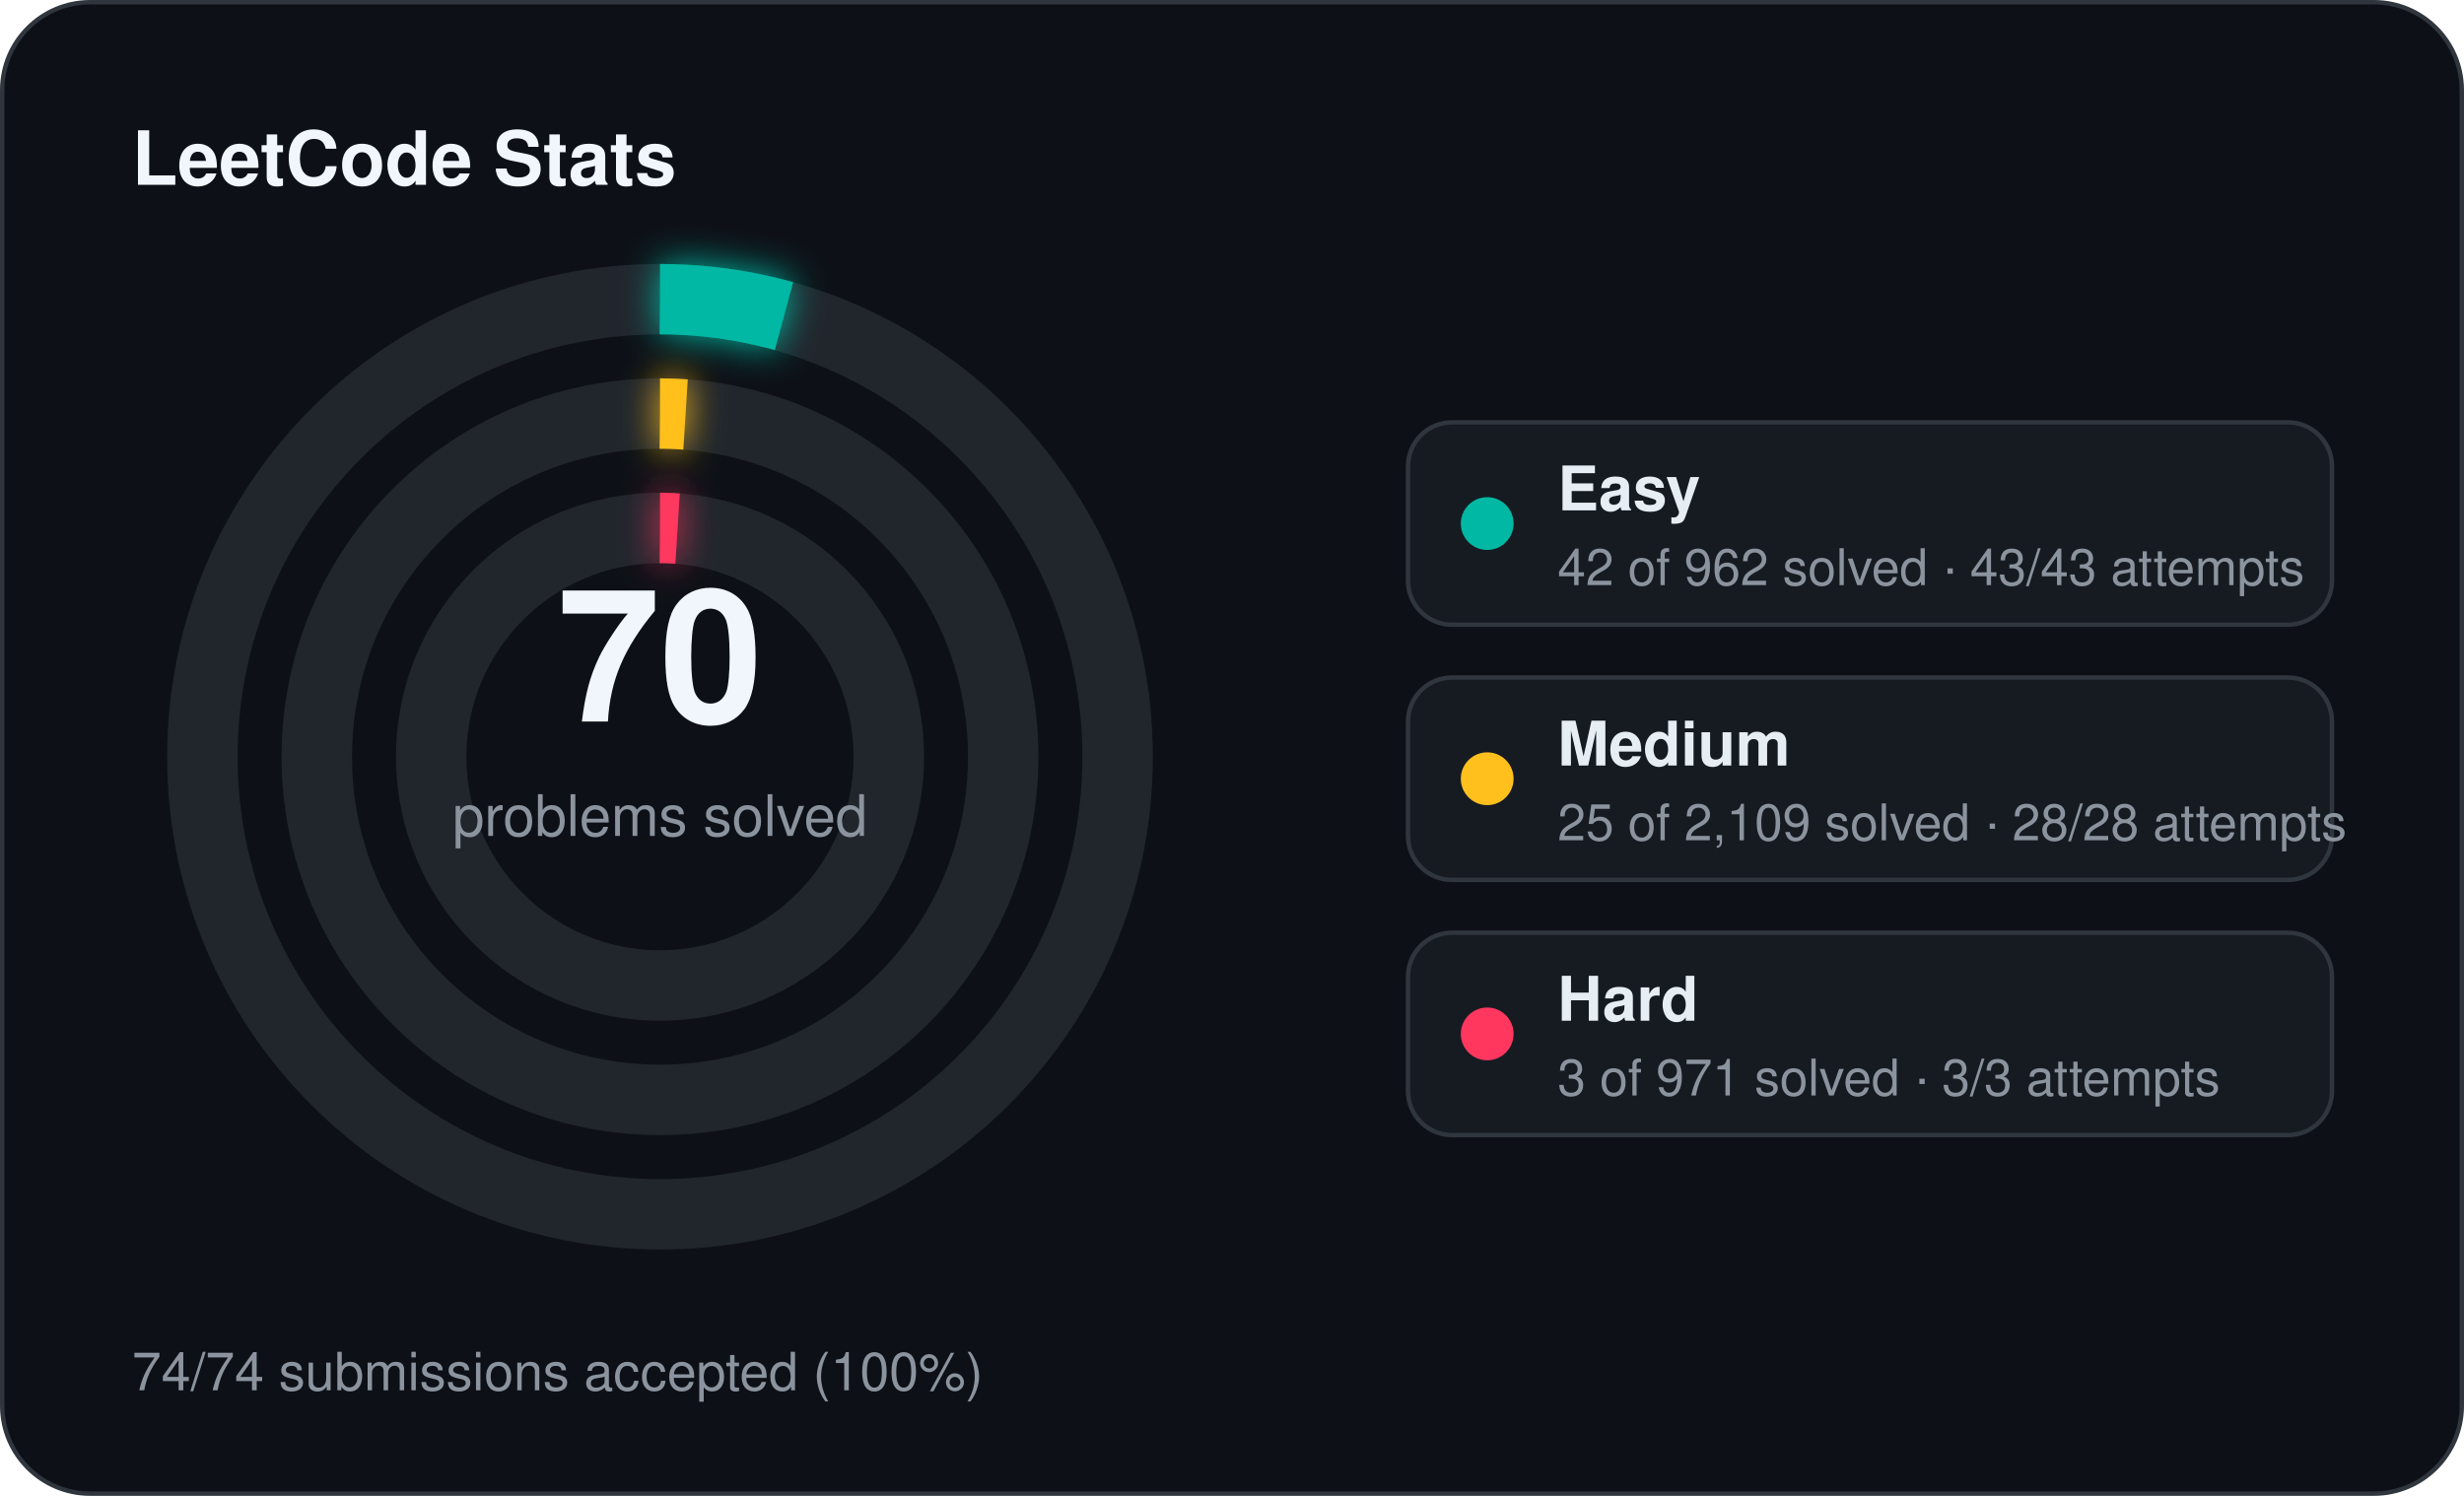
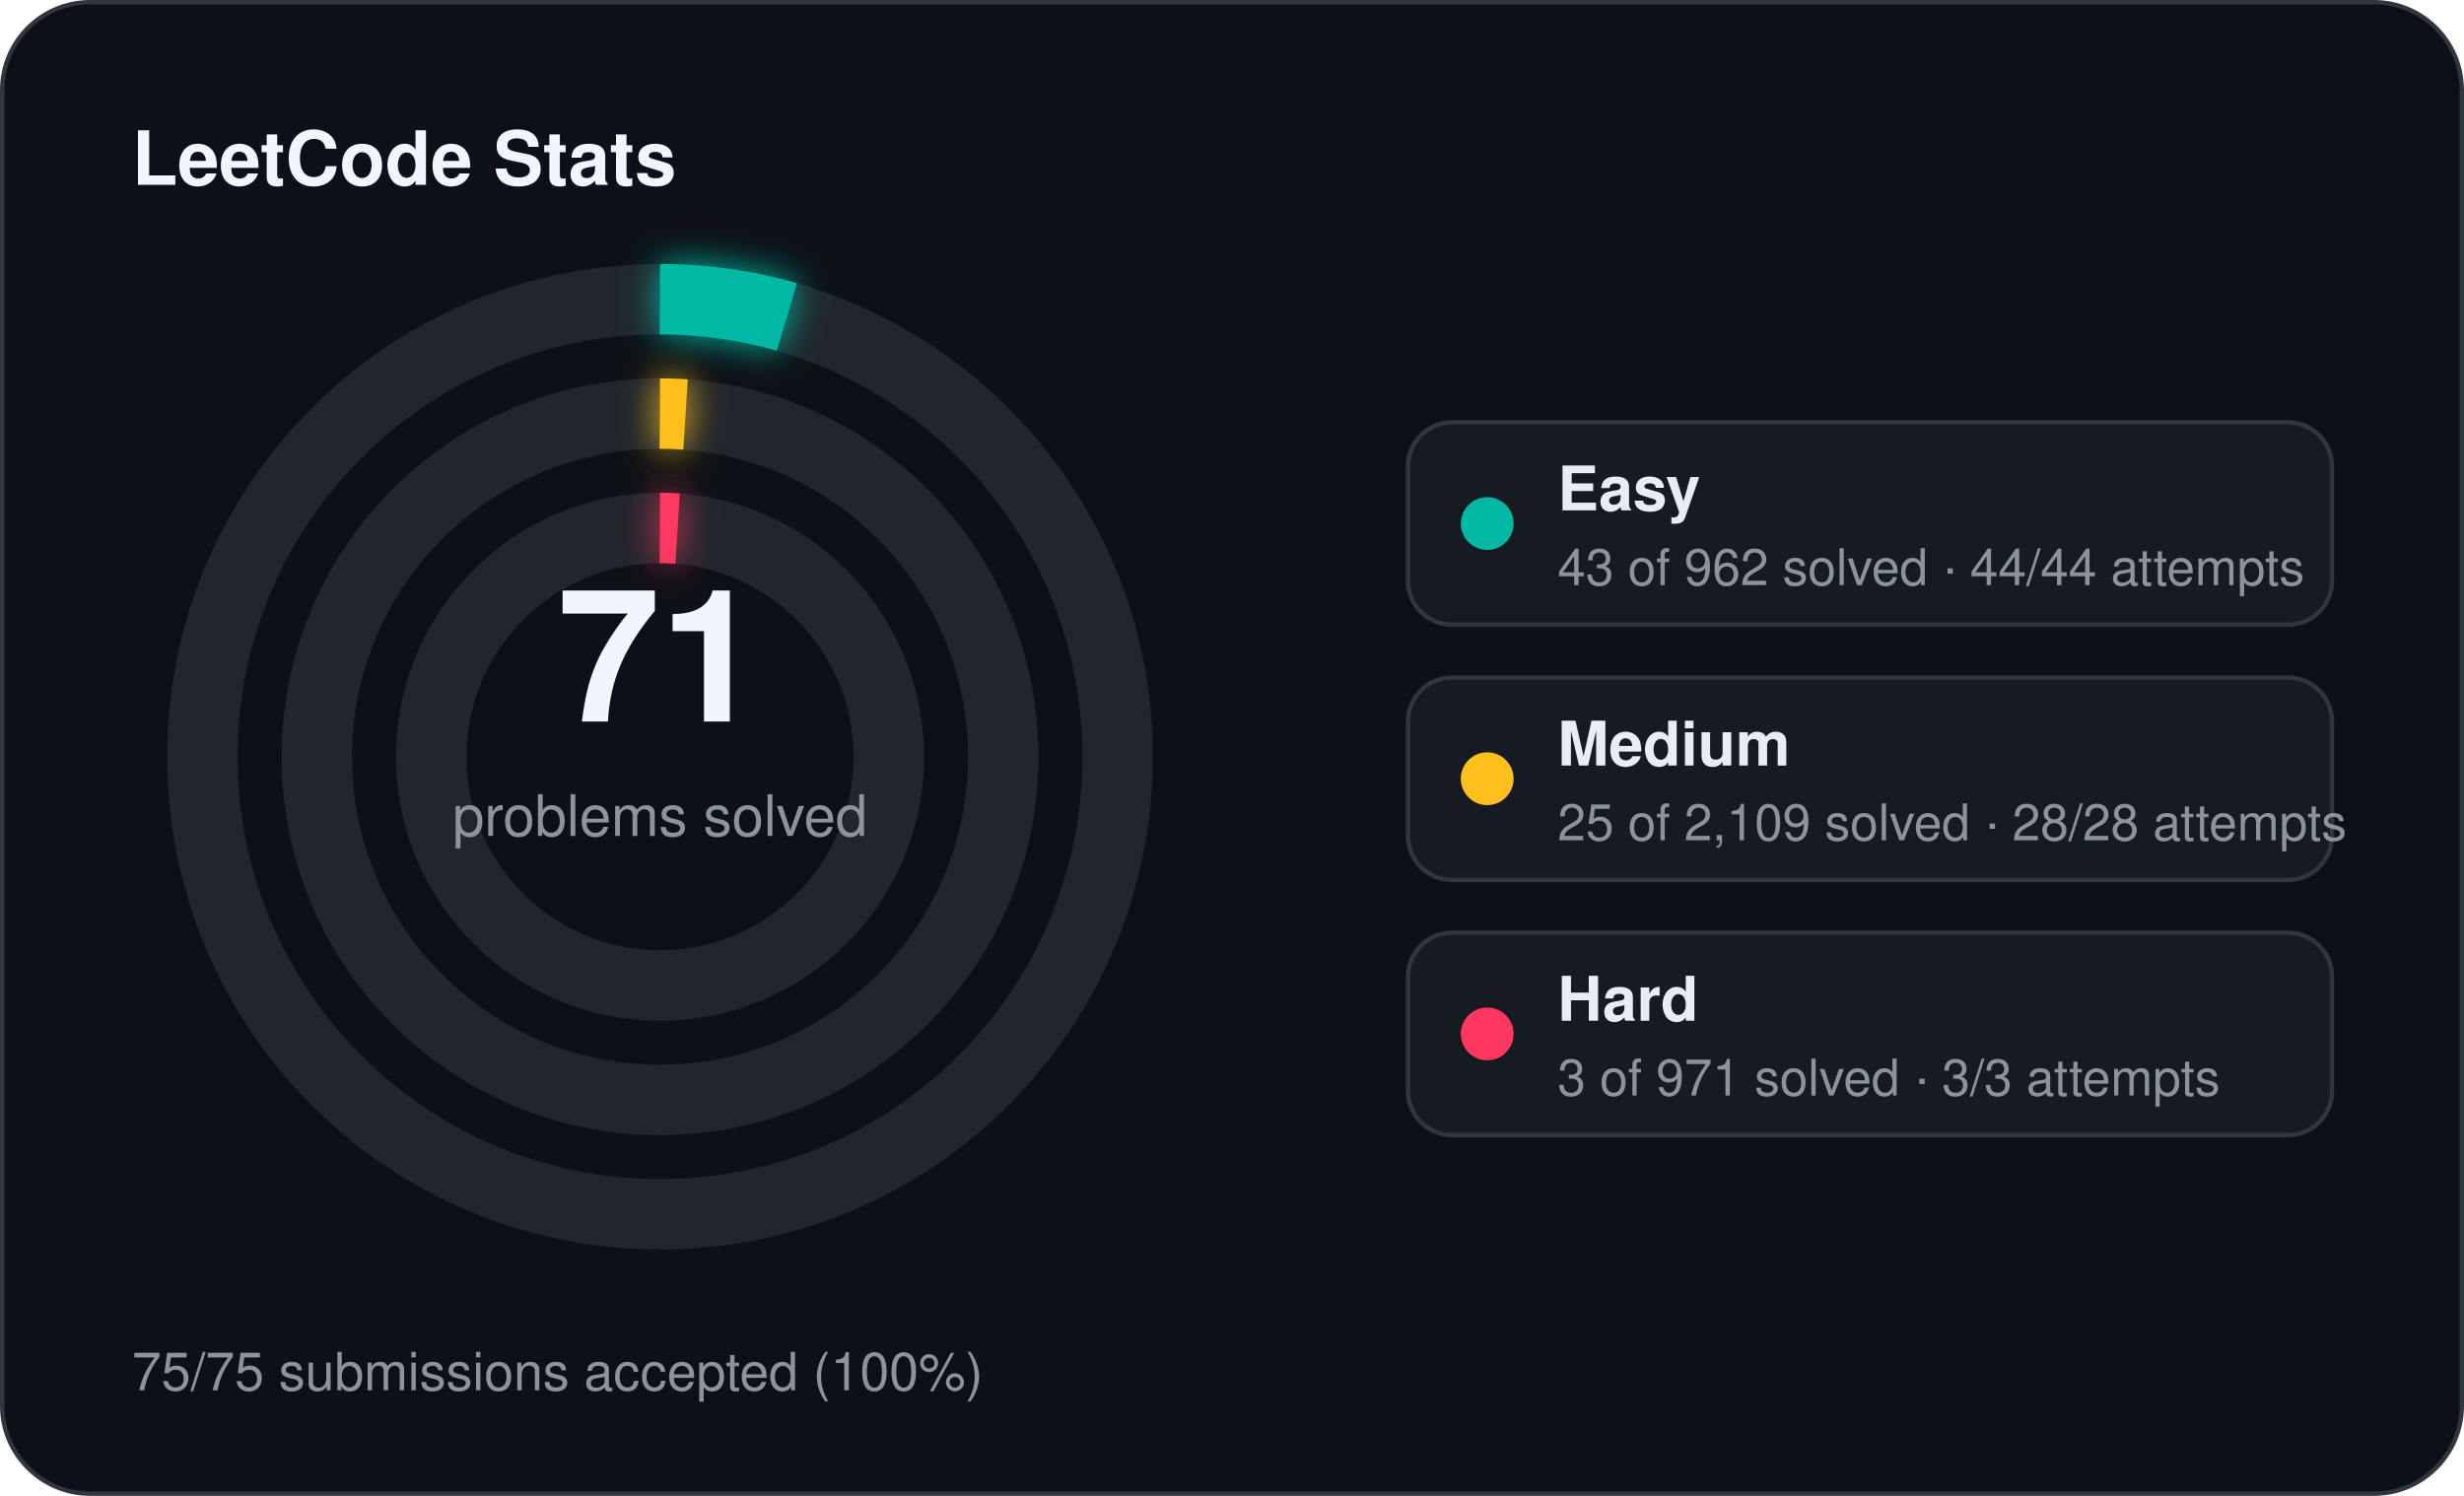
<svg xmlns="http://www.w3.org/2000/svg" width="560" height="340" viewBox="0 0 560 340">
  <defs>
    <filter id="stats-glow" x="-60%" y="-60%" width="220%" height="220%">
      <feGaussianBlur stdDeviation="4" result="blur" />
      <feMerge>
        <feMergeNode in="blur" />
        <feMergeNode in="SourceGraphic" />
      </feMerge>
    </filter>
  </defs>
  <rect x="0.5" y="0.5" width="559" height="339" rx="20" fill="#0d1117" stroke="#30363d" stroke-width="1" />
  <text x="30" y="42" fill="#f0f6fc" font-family="Segoe UI, Helvetica, Arial, sans-serif" font-size="17" font-weight="700">LeetCode Stats</text>
  <circle cx="150" cy="172" r="104" fill="none" stroke="#21262d" stroke-width="16" />
-   <circle cx="150" cy="172" r="104" fill="none" stroke="#00b8a3" stroke-width="16" stroke-linecap="butt" stroke-dasharray="28.53 653.45" transform="rotate(-90 150 172)" filter="url(#stats-glow)" />
+   <circle cx="150" cy="172" r="104" fill="none" stroke="#00b8a3" stroke-width="16" stroke-linecap="butt" stroke-dasharray="29.21 653.45" transform="rotate(-90 150 172)" filter="url(#stats-glow)" />
  <circle cx="150" cy="172" r="78" fill="none" stroke="#21262d" stroke-width="16" />
  <circle cx="150" cy="172" r="78" fill="none" stroke="#ffc01e" stroke-width="16" stroke-linecap="butt" stroke-dasharray="5.81 490.09" transform="rotate(-90 150 172)" filter="url(#stats-glow)" />
  <circle cx="150" cy="172" r="52" fill="none" stroke="#21262d" stroke-width="16" />
  <circle cx="150" cy="172" r="52" fill="none" stroke="#ff375f" stroke-width="16" stroke-linecap="butt" stroke-dasharray="4.00 326.73" transform="rotate(-90 150 172)" filter="url(#stats-glow)" />
-   <text x="150" y="164" text-anchor="middle" fill="#f0f6fc" font-family="Segoe UI, Helvetica, Arial, sans-serif" font-size="42" font-weight="700">70</text>
+   <text x="150" y="164" text-anchor="middle" fill="#f0f6fc" font-family="Segoe UI, Helvetica, Arial, sans-serif" font-size="42" font-weight="700">71</text>
  <text x="150" y="190" text-anchor="middle" fill="#8b949e" font-family="Segoe UI, Helvetica, Arial, sans-serif" font-size="13">problems solved</text>
  <rect x="320" y="96" width="210" height="46" rx="10" fill="#161b22" stroke="#30363d" stroke-width="1" />
  <circle cx="338" cy="119" r="6" fill="#00b8a3" />
  <text x="354" y="116" fill="#e6edf3" font-family="Segoe UI, Helvetica, Arial, sans-serif" font-size="14" font-weight="600">Easy</text>
-   <text x="354" y="133" fill="#8b949e" font-family="Segoe UI, Helvetica, Arial, sans-serif" font-size="11.5">42 of 962 solved · 43/43 attempts</text>
+   <text x="354" y="133" fill="#8b949e" font-family="Segoe UI, Helvetica, Arial, sans-serif" font-size="11.5">43 of 962 solved · 44/44 attempts</text>
  <rect x="320" y="154" width="210" height="46" rx="10" fill="#161b22" stroke="#30363d" stroke-width="1" />
  <circle cx="338" cy="177" r="6" fill="#ffc01e" />
  <text x="354" y="174" fill="#e6edf3" font-family="Segoe UI, Helvetica, Arial, sans-serif" font-size="14" font-weight="600">Medium</text>
  <text x="354" y="191" fill="#8b949e" font-family="Segoe UI, Helvetica, Arial, sans-serif" font-size="11.5">25 of 2,109 solved · 28/28 attempts</text>
  <rect x="320" y="212" width="210" height="46" rx="10" fill="#161b22" stroke="#30363d" stroke-width="1" />
  <circle cx="338" cy="235" r="6" fill="#ff375f" />
  <text x="354" y="232" fill="#e6edf3" font-family="Segoe UI, Helvetica, Arial, sans-serif" font-size="14" font-weight="600">Hard</text>
  <text x="354" y="249" fill="#8b949e" font-family="Segoe UI, Helvetica, Arial, sans-serif" font-size="11.5">3 of 971 solved · 3/3 attempts</text>
-   <text x="30" y="316" fill="#8b949e" font-family="Segoe UI, Helvetica, Arial, sans-serif" font-size="12">74/74 submissions accepted (100%)</text>
+   <text x="30" y="316" fill="#8b949e" font-family="Segoe UI, Helvetica, Arial, sans-serif" font-size="12">75/75 submissions accepted (100%)</text>
</svg>
